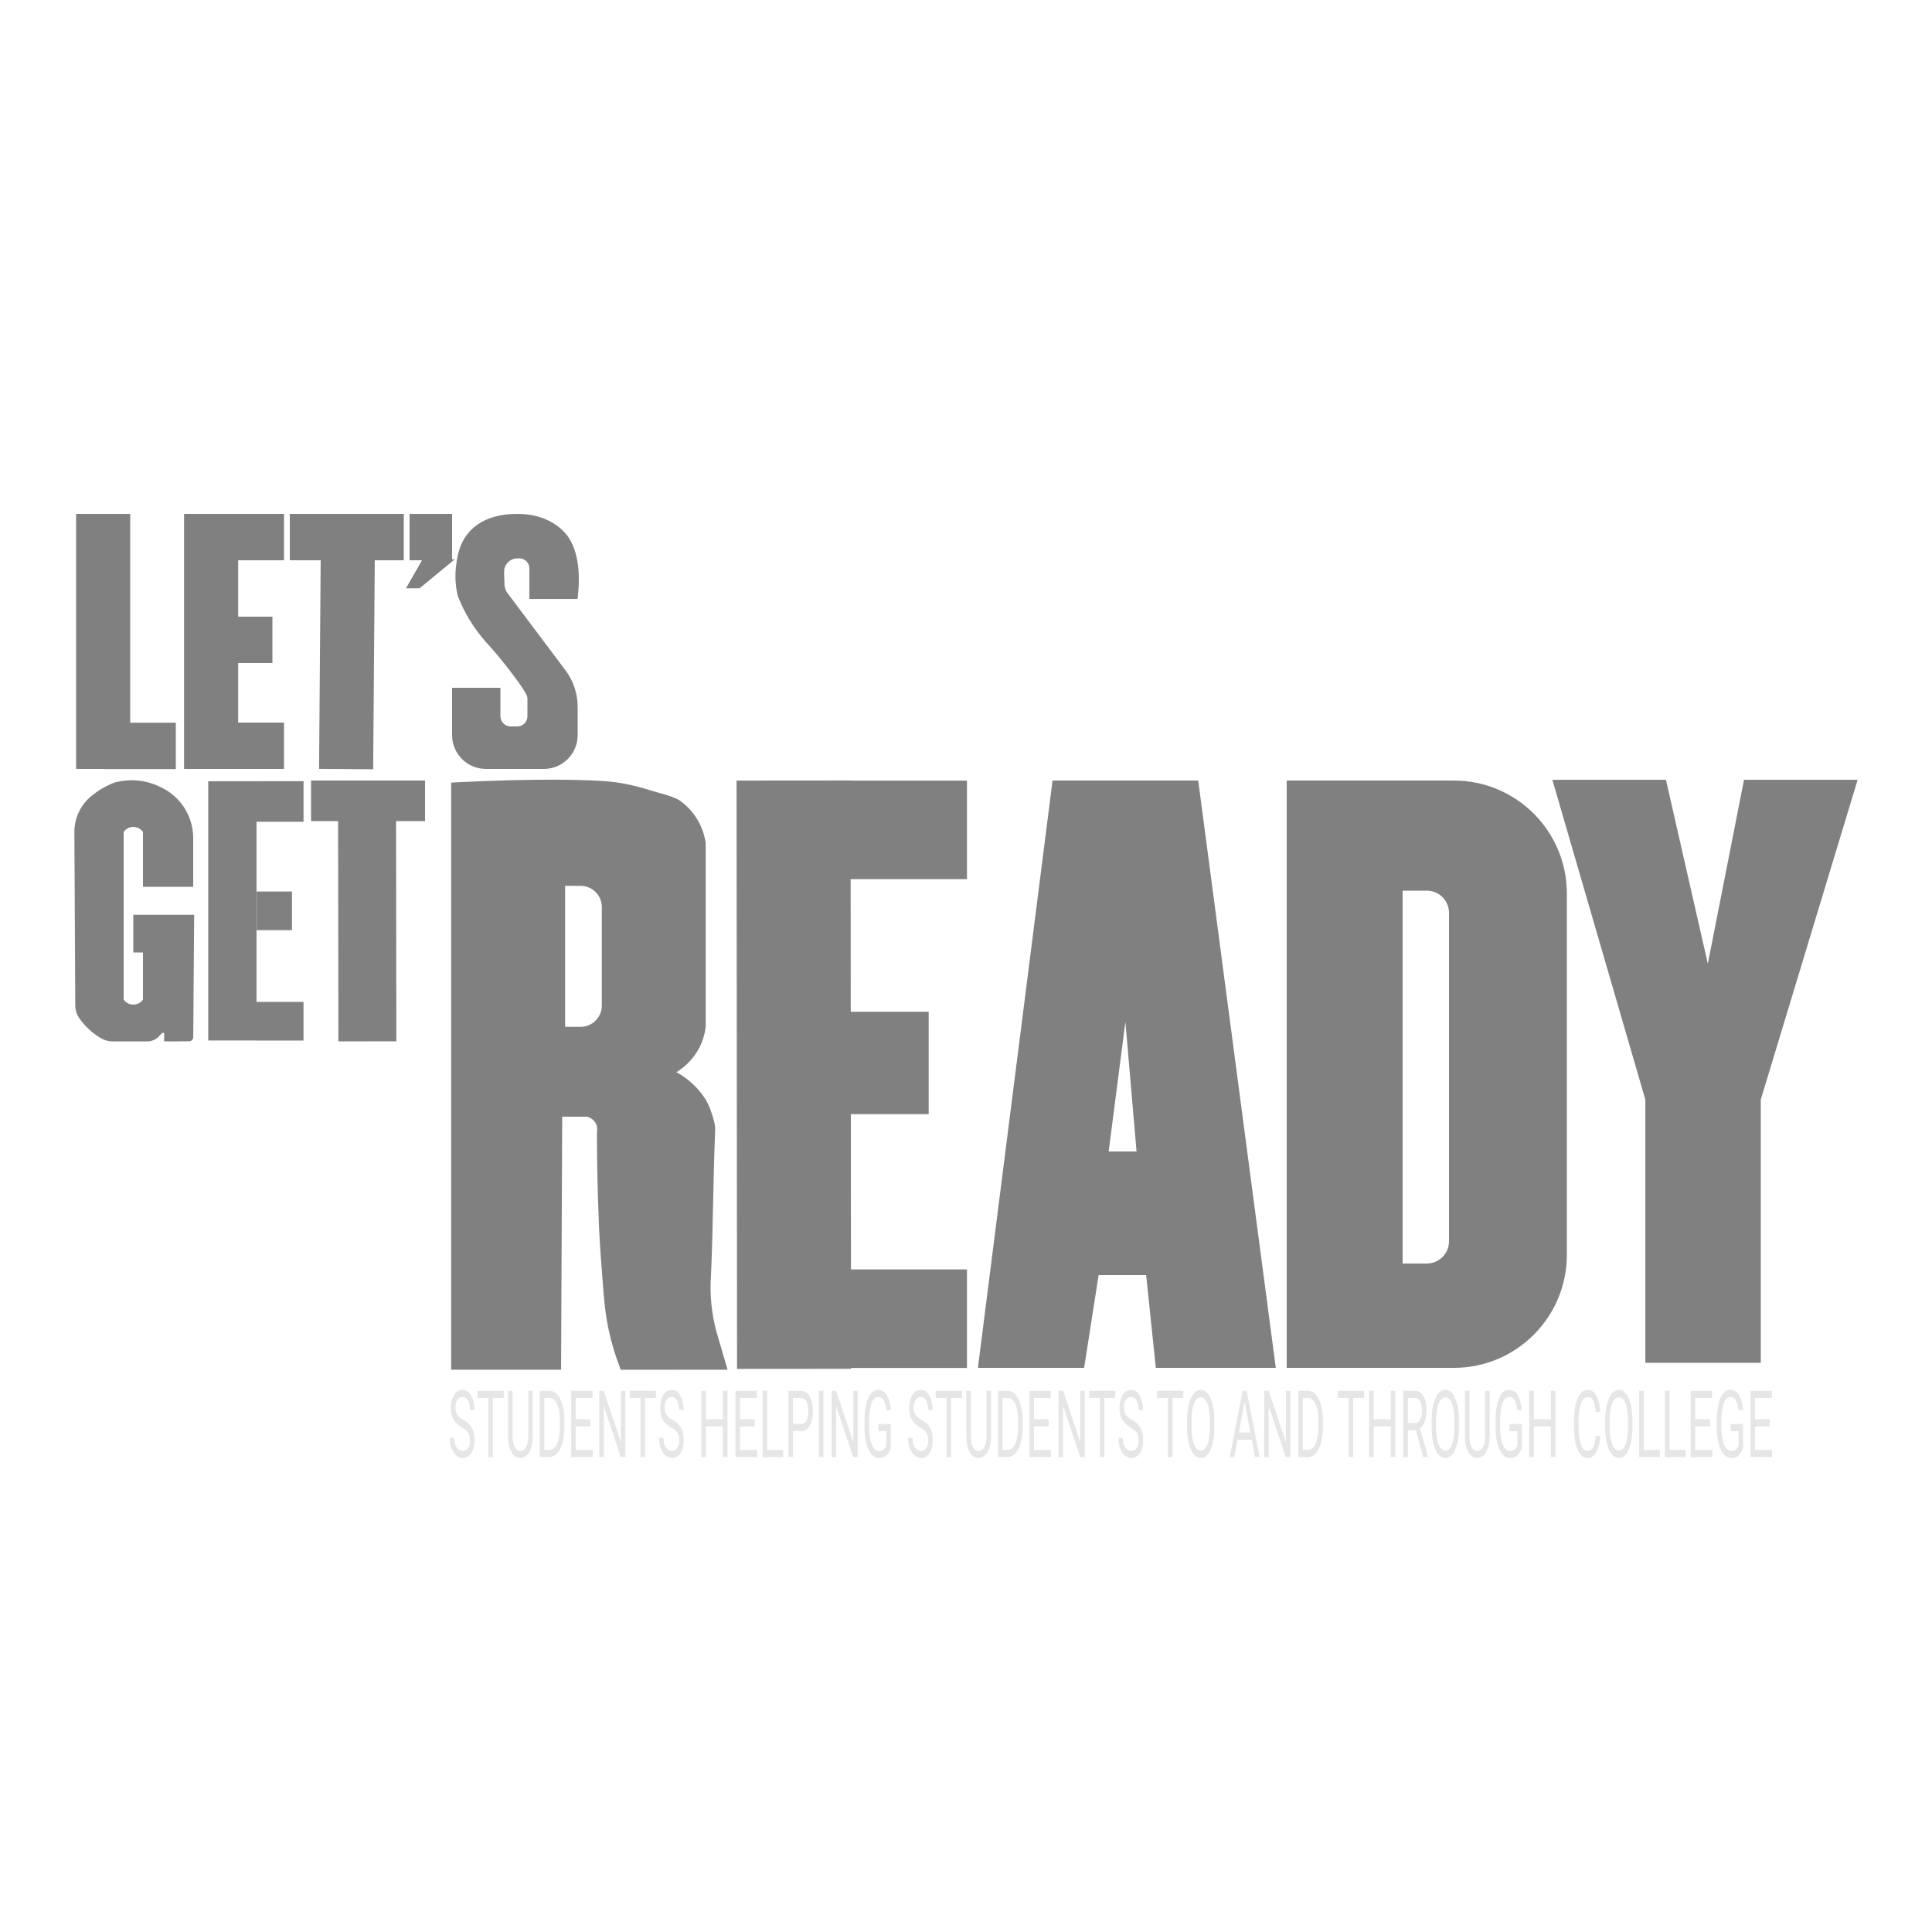
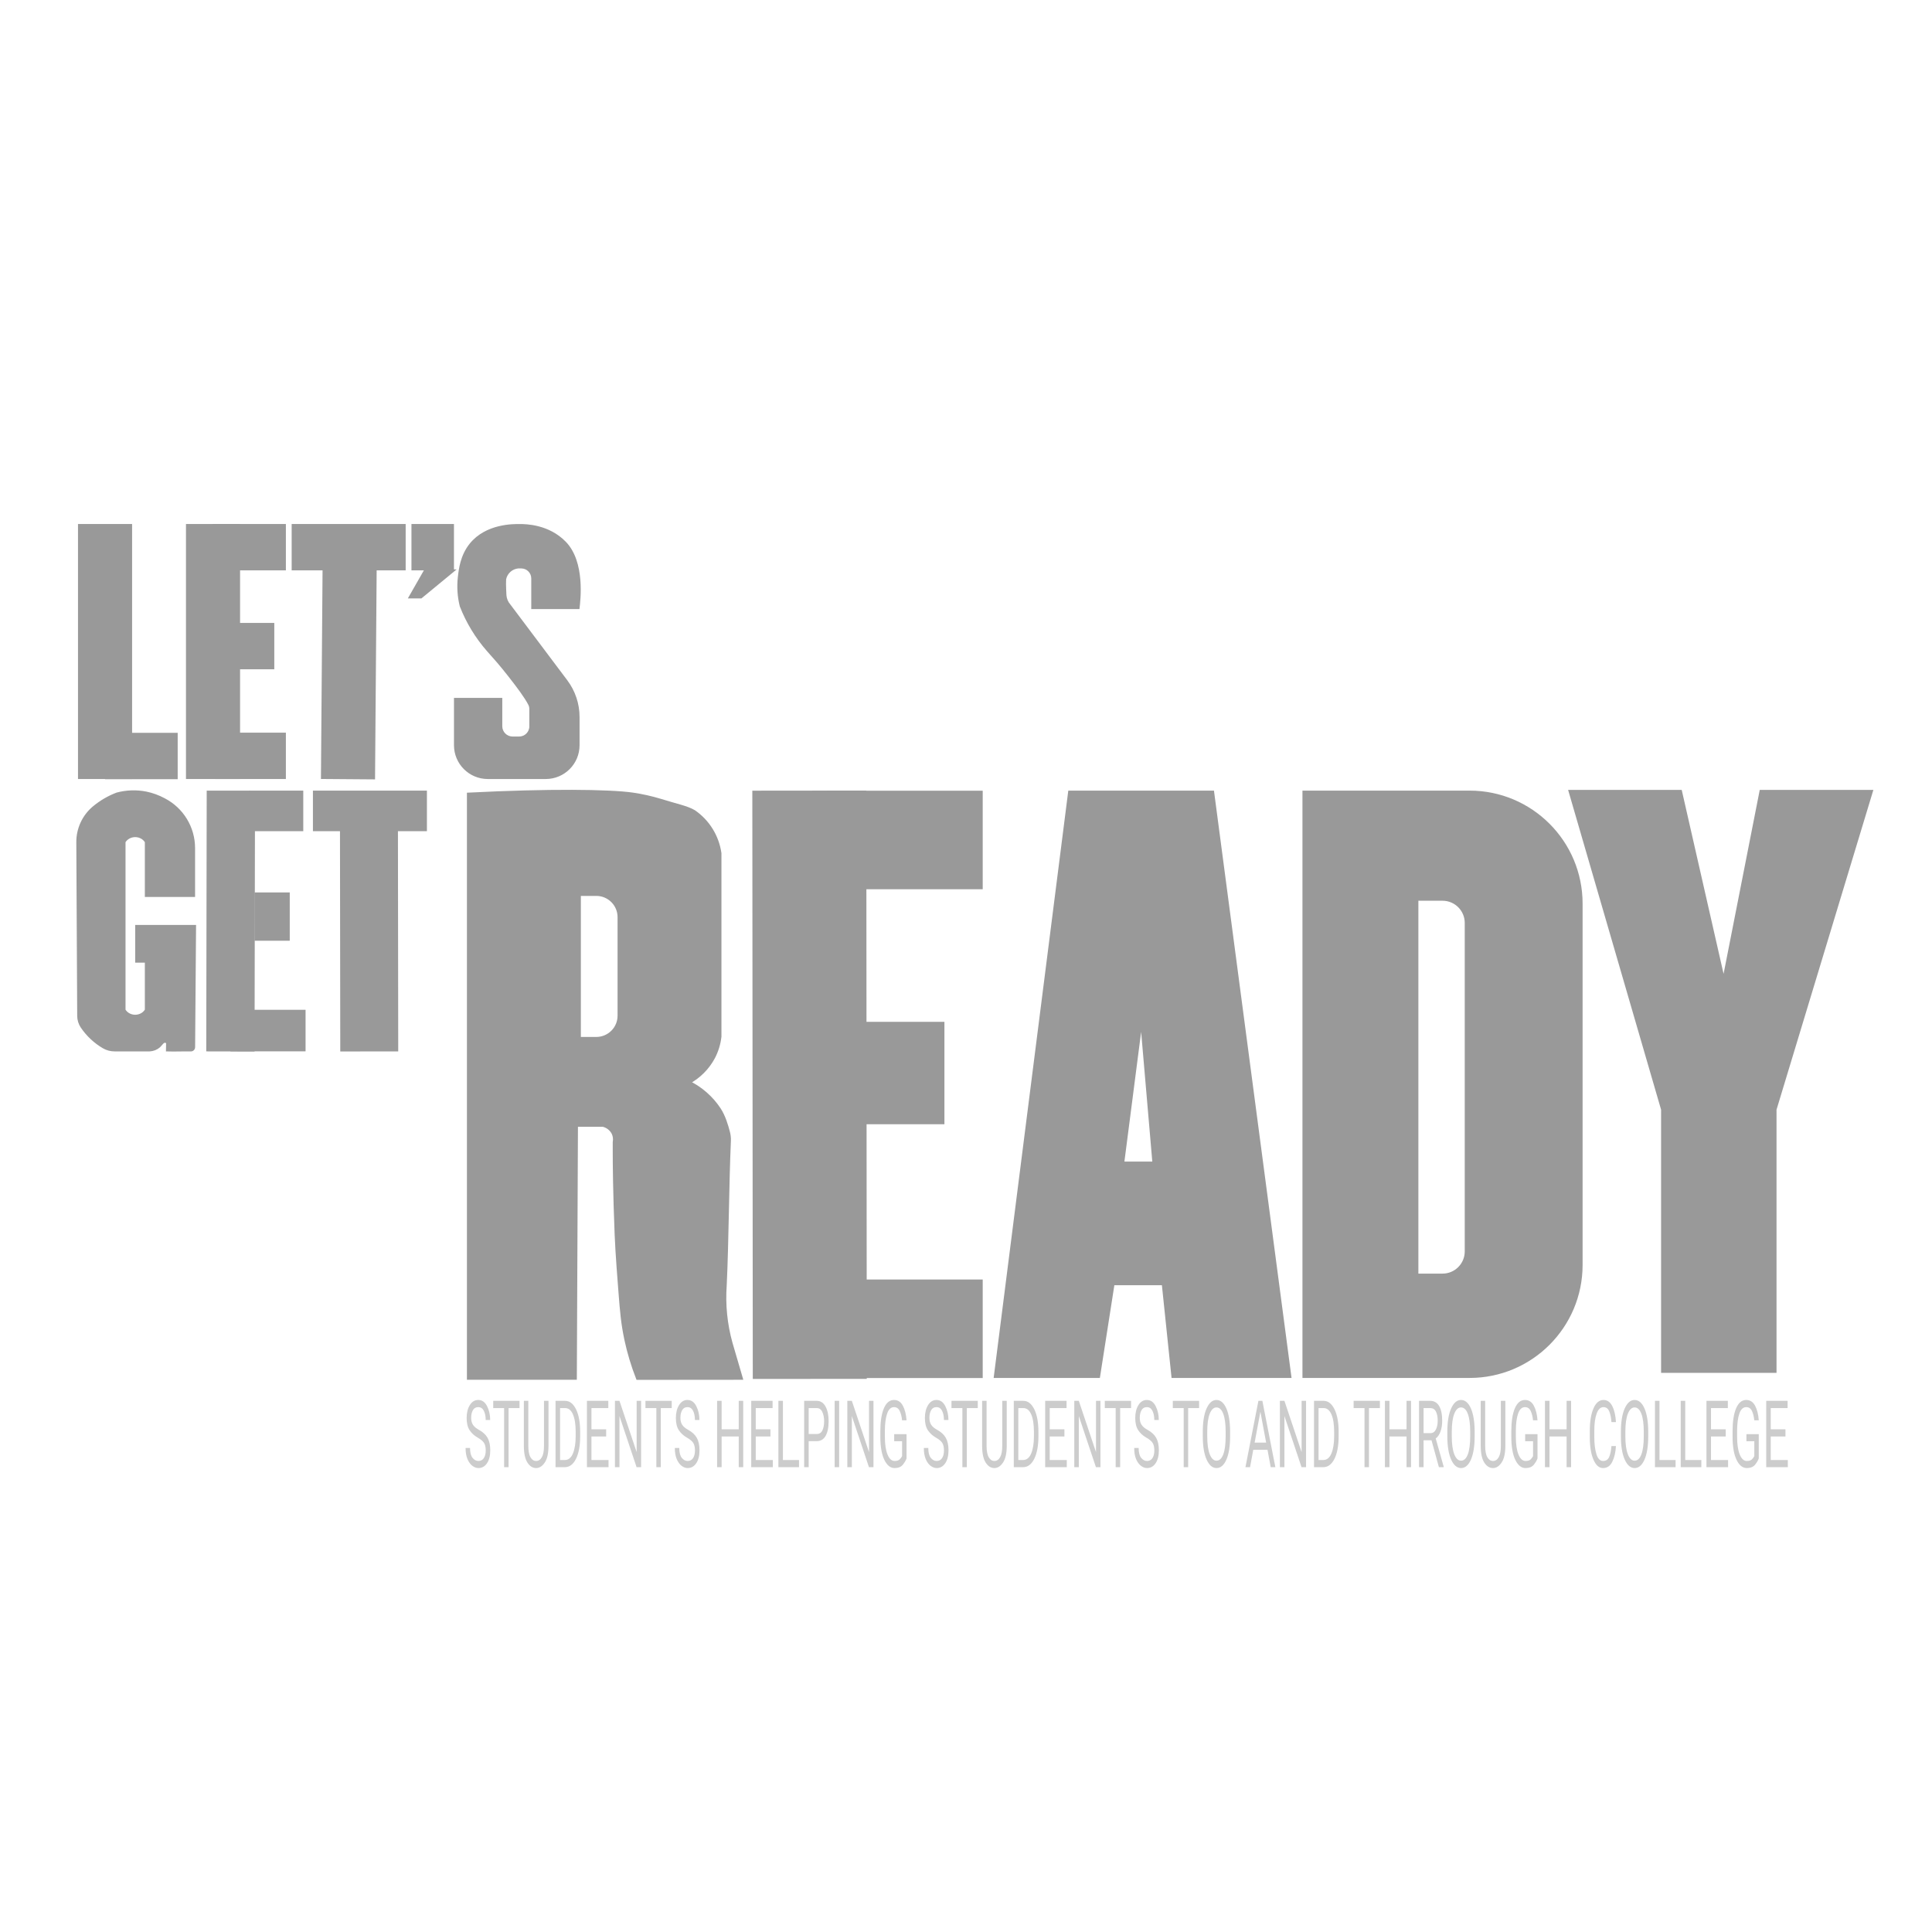
<svg xmlns="http://www.w3.org/2000/svg" viewBox="0 0 1000 1000">
  <defs>
-     <style>.cls-1{font-size:19.96px;fill:#e6e6e6;font-family:Roboto-Medium, Roboto;}.cls-2{letter-spacing:-0.01em;}.cls-3{letter-spacing:-0.01em;}.cls-4{letter-spacing:-0.01em;}.cls-5{letter-spacing:-0.01em;}.cls-6{letter-spacing:0em;}.cls-7{letter-spacing:-0.03em;}.cls-8{letter-spacing:-0.01em;}.cls-10,.cls-11,.cls-12,.cls-13,.cls-14,.cls-15,.cls-16,.cls-17,.cls-18,.cls-19,.cls-20,.cls-21,.cls-9{fill:gray;stroke:gray;stroke-miterlimit:10;}.cls-9{stroke-width:24px;}.cls-10{stroke-width:28px;}.cls-12{stroke-width:20px;}.cls-13{stroke-width:21px;}.cls-14{stroke-width:25px;}.cls-15{stroke-width:30px;}.cls-16{stroke-width:2px;}.cls-17{stroke-width:59px;}.cls-18{stroke-width:51px;}.cls-19{stroke-width:53px;}.cls-20{stroke-width:5px;}.cls-21{stroke-width:0.75px;}</style>
+     <style>.cls-1{font-size:19.96px;fill:#ccc;font-family:Roboto-Medium, Roboto;}.cls-2{letter-spacing:-0.01em;}.cls-3{letter-spacing:-0.01em;}.cls-4{letter-spacing:-0.01em;}.cls-5{letter-spacing:-0.01em;}.cls-6{letter-spacing:0em;}.cls-7{letter-spacing:-0.03em;}.cls-8{letter-spacing:-0.01em;}.cls-10,.cls-11,.cls-12,.cls-13,.cls-14,.cls-15,.cls-16,.cls-17,.cls-18,.cls-19,.cls-20,.cls-9{fill:#999;}.cls-10,.cls-11,.cls-12,.cls-13,.cls-14,.cls-15,.cls-16,.cls-17,.cls-18,.cls-19,.cls-20,.cls-21,.cls-9{stroke:#999;stroke-miterlimit:10;}.cls-9{stroke-width:24px;}.cls-10{stroke-width:28px;}.cls-12{stroke-width:25px;}.cls-13{stroke-width:21px;}.cls-14{stroke-width:30px;}.cls-15{stroke-width:2px;}.cls-16{stroke-width:59px;}.cls-17{stroke-width:51px;}.cls-18{stroke-width:53px;}.cls-19{stroke-width:5px;}.cls-20{stroke-width:0.75px;}.cls-21{fill:none;stroke-width:21.5px;}</style>
  </defs>
-   <g id="lgr-greyscale">
-     <text class="cls-1" transform="translate(231.85 754.19) scale(1.24 2.42)">STUDE<tspan class="cls-2" x="61.5" y="0">N</tspan>
+   <g id="lgr-colored">
+     <text class="cls-1" transform="translate(240 759.41) scale(1.24 2.42)">STUDE<tspan class="cls-2" x="61.5" y="0">N</tspan>
      <tspan class="cls-3" x="75.39" y="0">T</tspan>
      <tspan x="87.34" y="0">S HELPING STUDE</tspan>
      <tspan class="cls-4" x="253.24" y="0">N</tspan>
      <tspan class="cls-5" x="267.13" y="0">T</tspan>
      <tspan class="cls-6" x="279.09" y="0">S</tspan>
      <tspan class="cls-7" x="291.14" y="0"> </tspan>
      <tspan class="cls-8" x="295.52" y="0">T</tspan>
      <tspan class="cls-6" x="307.36" y="0">O AND</tspan>
      <tspan class="cls-7" x="366.61" y="0"> </tspan>
      <tspan x="370.99" y="0">THROUGH COLLEGE</tspan>
    </text>
    <g id="Let_s_Get" data-name="Let's Get">
      <g id="l">
-         <line class="cls-9" x1="53.39" y1="386.08" x2="91" y2="386.08" />
-         <line class="cls-10" x1="53.39" y1="266" x2="53.39" y2="398" />
+         <line class="cls-9" x1="54.37" y1="391.31" x2="91.97" y2="391.31" />
+         <line class="cls-10" x1="54.37" y1="271.22" x2="54.37" y2="403.22" />
      </g>
      <g id="e">
-         <line class="cls-9" x1="121" y1="331.19" x2="141" y2="331.19" />
-         <polyline class="cls-10" points="110.42 384 109.28 384 109.28 328.89 109.28 266" />
-         <line class="cls-9" x1="147" y1="386" x2="110.42" y2="386" />
-         <line class="cls-9" x1="109" y1="278" x2="147" y2="278" />
+         <line class="cls-9" x1="121.97" y1="334.42" x2="141.97" y2="334.42" />
+         <polyline class="cls-10" points="111.39 389.22 110.26 389.22 110.26 334.12 110.26 271.22" />
+         <line class="cls-9" x1="147.97" y1="391.22" x2="111.39" y2="391.22" />
+         <line class="cls-9" x1="109.97" y1="283.22" x2="147.97" y2="283.22" />
      </g>
      <g id="t">
-         <line class="cls-10" x1="180" y1="288" x2="179.15" y2="398.07" />
-         <line class="cls-9" x1="150" y1="278" x2="209" y2="278" />
+         <line class="cls-10" x1="180.97" y1="293.22" x2="180.12" y2="403.3" />
+         <line class="cls-9" x1="150.97" y1="283.22" x2="209.97" y2="283.22" />
      </g>
      <g id="_" data-name="'">
-         <rect class="cls-11" x="212.5" y="266.5" width="21" height="23" />
-         <polygon class="cls-11" points="234 290 217 304 211 304 219 290 234 290" />
+         <rect class="cls-11" x="213.47" y="271.72" width="21" height="23" />
+         <polygon class="cls-11" points="234.97 295.22 217.97 309.22 211.97 309.22 219.97 295.22 234.97 295.22" />
      </g>
-       <path id="s" class="cls-11" d="M292.25,347.19a31.14,31.14,0,0,1,6.25,18.71v14.6h0a17,17,0,0,1-17,17h-30a17,17,0,0,1-17-17h0v-24h24v14.17a5.83,5.83,0,0,0,5.83,5.83h3.42a5.75,5.75,0,0,0,5.75-5.75v-9a5.19,5.19,0,0,0-.54-2.33c-2-3.9-6-9.21-10.46-14.9-4.76-6.06-6.94-8.44-11-13a77.74,77.74,0,0,1-14-23,42.15,42.15,0,0,1-1-15c.48-4.21,1.28-11.1,6-17,8.25-10.29,22.48-10,25.5-10,3.27,0,14.9.18,23.5,9,10,10.27,7.43,30.12,7,34h-24V294.17a5.67,5.67,0,0,0-5.67-5.67h-1.66a7.63,7.63,0,0,0-6.67,6,47.45,47.45,0,0,0,0,5c.07,1.24.07,2.36.15,3.39a8.64,8.64,0,0,0,2.12,5.06Z" />
-       <path id="g" class="cls-11" d="M85.45,538.5c4.27.15,8.15-.09,12.33,0a1.7,1.7,0,0,0,1.74-1.68L100,474H69.5v18.5h5v25a6.41,6.41,0,0,1-2,2,6.77,6.77,0,0,1-7,0,6.41,6.41,0,0,1-2-2v-87a6.41,6.41,0,0,1,2-2,6.77,6.77,0,0,1,7,0,6.41,6.41,0,0,1,2,2v28h25V433.76A28.51,28.51,0,0,0,84,408.4h0A34.39,34.39,0,0,0,74.7,405a33.68,33.68,0,0,0-15.2.5,42.83,42.83,0,0,0-12,7l-.12.1A23.5,23.5,0,0,0,39,430.8l.46,89.7h0a10.48,10.48,0,0,0,1.78,5.91A35.17,35.17,0,0,0,52.57,537a11.49,11.49,0,0,0,5.83,1.54H76.5a8.12,8.12,0,0,0,5-2c1.15-1.07,1.91-2.6,3-2.46.51.06,1,.38,1,.58C85.49,535.87,85.48,537.84,85.45,538.5Z" />
+       <path id="s" class="cls-11" d="M293.23,352.41a31.14,31.14,0,0,1,6.25,18.71v14.6h0a17,17,0,0,1-17,17h-30a17,17,0,0,1-17-17h0v-24h24v14.17a5.83,5.83,0,0,0,5.83,5.83h3.42a5.75,5.75,0,0,0,5.75-5.75v-9a5.19,5.19,0,0,0-.54-2.33c-2-3.9-6-9.21-10.46-14.9-4.76-6.06-6.94-8.44-11-13a77.74,77.74,0,0,1-14-23,42.15,42.15,0,0,1-1-15c.48-4.21,1.28-11.1,6-17,8.25-10.29,22.48-10,25.5-10,3.27,0,14.9.18,23.5,9,10,10.27,7.43,30.12,7,34h-24V299.39a5.67,5.67,0,0,0-5.67-5.67h-1.66a7.63,7.63,0,0,0-6.67,6,47.45,47.45,0,0,0,0,5c.07,1.24.07,2.36.15,3.39a8.64,8.64,0,0,0,2.12,5.06Z" />
+       <path id="g" class="cls-11" d="M86.42,543.72c4.27.15,8.15-.09,12.33,0a1.7,1.7,0,0,0,1.74-1.68l.49-62.78H70.47v18.5h5v25a6.41,6.41,0,0,1-2,2,6.77,6.77,0,0,1-7,0,6.41,6.41,0,0,1-2-2v-87a6.41,6.41,0,0,1,2-2,6.77,6.77,0,0,1,7,0,6.41,6.41,0,0,1,2,2v28h25V439A28.51,28.51,0,0,0,85,413.62h0a34.39,34.39,0,0,0-9.32-3.4,33.68,33.68,0,0,0-15.2.5,42.83,42.83,0,0,0-12,7l-.12.1A23.5,23.5,0,0,0,40,436l.46,89.7h0a10.48,10.48,0,0,0,1.78,5.91,35.17,35.17,0,0,0,11.28,10.55,11.49,11.49,0,0,0,5.83,1.54H77.47a8.12,8.12,0,0,0,5-2c1.15-1.07,1.91-2.6,3-2.46.51.06,1,.38,1,.58C86.47,541.09,86.45,543.06,86.42,543.72Z" />
      <g id="e-2" data-name="e">
-         <line class="cls-12" x1="157.09" y1="528.59" x2="132.57" y2="528.59" />
-         <line class="cls-12" x1="151.12" y1="471.45" x2="132.88" y2="471.45" />
-         <line class="cls-13" x1="157.11" y1="414.84" x2="132.59" y2="414.84" />
-         <line class="cls-14" x1="120.28" y1="538.55" x2="120.28" y2="404.36" />
+         <line class="cls-12" x1="131.73" y1="474.42" x2="149.97" y2="474.42" />
+         <polyline class="cls-12" points="129.49 421.72 119.47 421.72 119.26 544.22" />
+         <line class="cls-13" x1="156.97" y1="419.72" x2="128.97" y2="419.72" />
      </g>
      <g id="t-2" data-name="t">
-         <line class="cls-15" x1="190" y1="424" x2="190.15" y2="539" />
-         <line class="cls-13" x1="161" y1="414.5" x2="220" y2="414.5" />
+         <line class="cls-14" x1="190.97" y1="429.22" x2="191.12" y2="544.22" />
+         <line class="cls-13" x1="161.97" y1="419.72" x2="220.97" y2="419.72" />
      </g>
    </g>
-     <path class="cls-16" d="M370,690a88.54,88.54,0,0,1-3-30c1.05-21.56,1.17-52.49,2.16-74.65a15.13,15.13,0,0,0-.46-4.43c-.88-3.42-2.31-8.25-4.7-11.91a40.14,40.14,0,0,0-16-14,31.54,31.54,0,0,0,13-13,30.6,30.6,0,0,0,3.27-10.72V436.47A31.48,31.48,0,0,0,351,415c-3.73-2.21-9.7-3.35-17.51-5.82A99.57,99.57,0,0,0,319.36,406c-12.17-1.74-43.45-2.09-84.83,0V707.95h54.89c.19-39.65.39-91.3.58-130.95h14a8.22,8.22,0,0,1,5.38,4.18A7.81,7.81,0,0,1,310,586c0,1.1,0,2.86,0,5,0,5.68.1,20.89,1,43,.4,10,1.61,24.95,2,30,.73,9.33,1.26,15.81,3,24a128.85,128.85,0,0,0,6,20l53.25-.05ZM312.5,520.5a12,12,0,0,1-12,12h-9v-75h9a12,12,0,0,1,12,12Z" />
+     <path class="cls-15" d="M378.15,695.22a88.54,88.54,0,0,1-3-30c1.05-21.56,1.17-52.49,2.16-74.65a15.13,15.13,0,0,0-.46-4.43c-.88-3.42-2.31-8.25-4.7-11.91a40.14,40.14,0,0,0-16-14,31.54,31.54,0,0,0,13-13,30.6,30.6,0,0,0,3.27-10.72V441.69a31.48,31.48,0,0,0-13.27-21.47c-3.73-2.21-9.7-3.35-17.51-5.82a99.57,99.57,0,0,0-14.13-3.15c-12.17-1.74-43.45-2.09-84.83,0V713.17h54.89c.19-39.65.39-91.3.58-130.95h14a8.22,8.22,0,0,1,5.38,4.18,7.81,7.81,0,0,1,.62,4.82c0,1.1,0,2.86,0,5,0,5.68.1,20.89,1,43,.4,10,1.61,24.95,2,30,.73,9.33,1.26,15.81,3,24a128.83,128.83,0,0,0,6,20l53.25-.05Zm-57.5-169.5a12,12,0,0,1-12,12h-9v-75h9a12,12,0,0,1,12,12Z" />
    <g id="E-3" data-name="E">
-       <line class="cls-17" x1="410.75" y1="404" x2="410.99" y2="708.5" />
-       <line class="cls-18" x1="412.28" y1="682.55" x2="500.5" y2="682.55" />
-       <line class="cls-18" x1="412.28" y1="429.55" x2="500.5" y2="429.55" />
-       <line class="cls-19" x1="432.94" y1="550.18" x2="480.68" y2="550.18" />
+       <line class="cls-16" x1="418.9" y1="409.22" x2="419.14" y2="713.72" />
+       <line class="cls-17" x1="420.43" y1="687.77" x2="508.65" y2="687.77" />
+       <line class="cls-17" x1="420.43" y1="434.77" x2="508.65" y2="434.77" />
+       <line class="cls-18" x1="441.08" y1="555.4" x2="488.83" y2="555.4" />
    </g>
-     <path class="cls-20" d="M618,406.5H547l-38,299h50l7.5-48h29l5,48h57Zm-47,192,12-93,8,93Z" />
-     <path class="cls-11" d="M752.5,404.5h-86v303h86a58,58,0,0,0,58-58v-187A58,58,0,0,0,752.5,404.5Zm-2,238a12,12,0,0,1-12,12h-13v-194h13a12,12,0,0,1,12,12Z" />
-     <polygon id="Y" class="cls-21" points="804 404 852 569.1 852 705 911 705 911 569.1 961 404 903 404 884 500.64 862 404 804 404" />
+     <path class="cls-19" d="M626.15,411.72h-71l-38,299h50l7.5-48h29l5,48h57Zm-47,192,12-93,8,93Z" />
+     <path class="cls-11" d="M760.65,409.72h-86v303h86a58,58,0,0,0,58-58v-187A58,58,0,0,0,760.65,409.72Zm-2,238a12,12,0,0,1-12,12h-13v-194h13a12,12,0,0,1,12,12Z" />
+     <polygon id="Y" class="cls-20" points="812.15 409.22 860.15 574.32 860.15 710.22 919.15 710.22 919.15 574.32 969.15 409.22 911.15 409.22 892.15 505.87 870.15 409.22 812.15 409.22" />
+     <line class="cls-21" x1="119.26" y1="533.42" x2="158.16" y2="533.42" />
  </g>
</svg>
